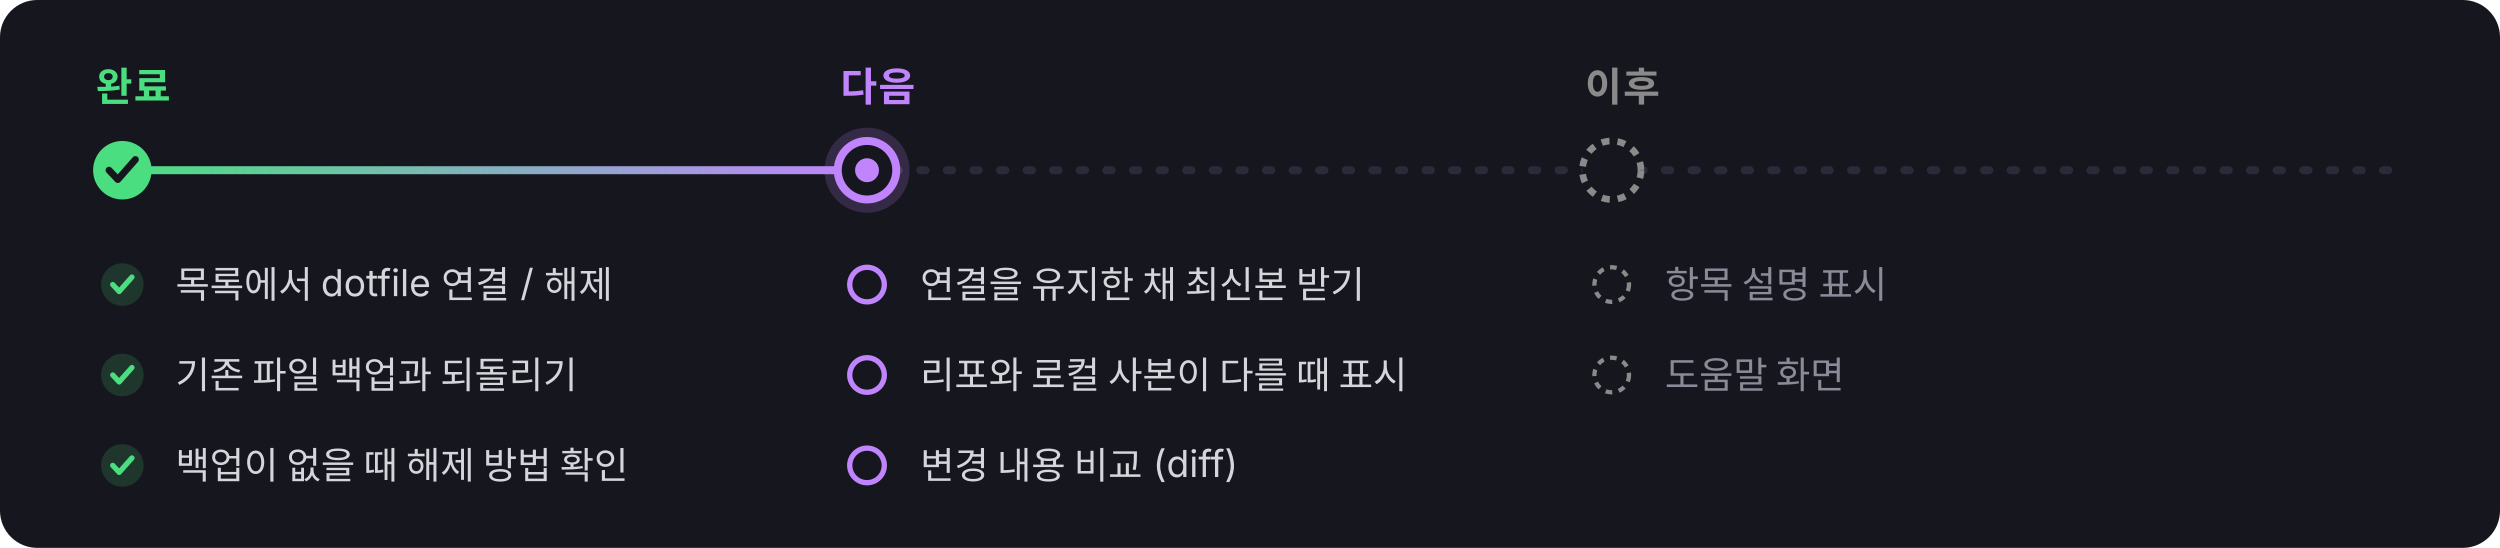
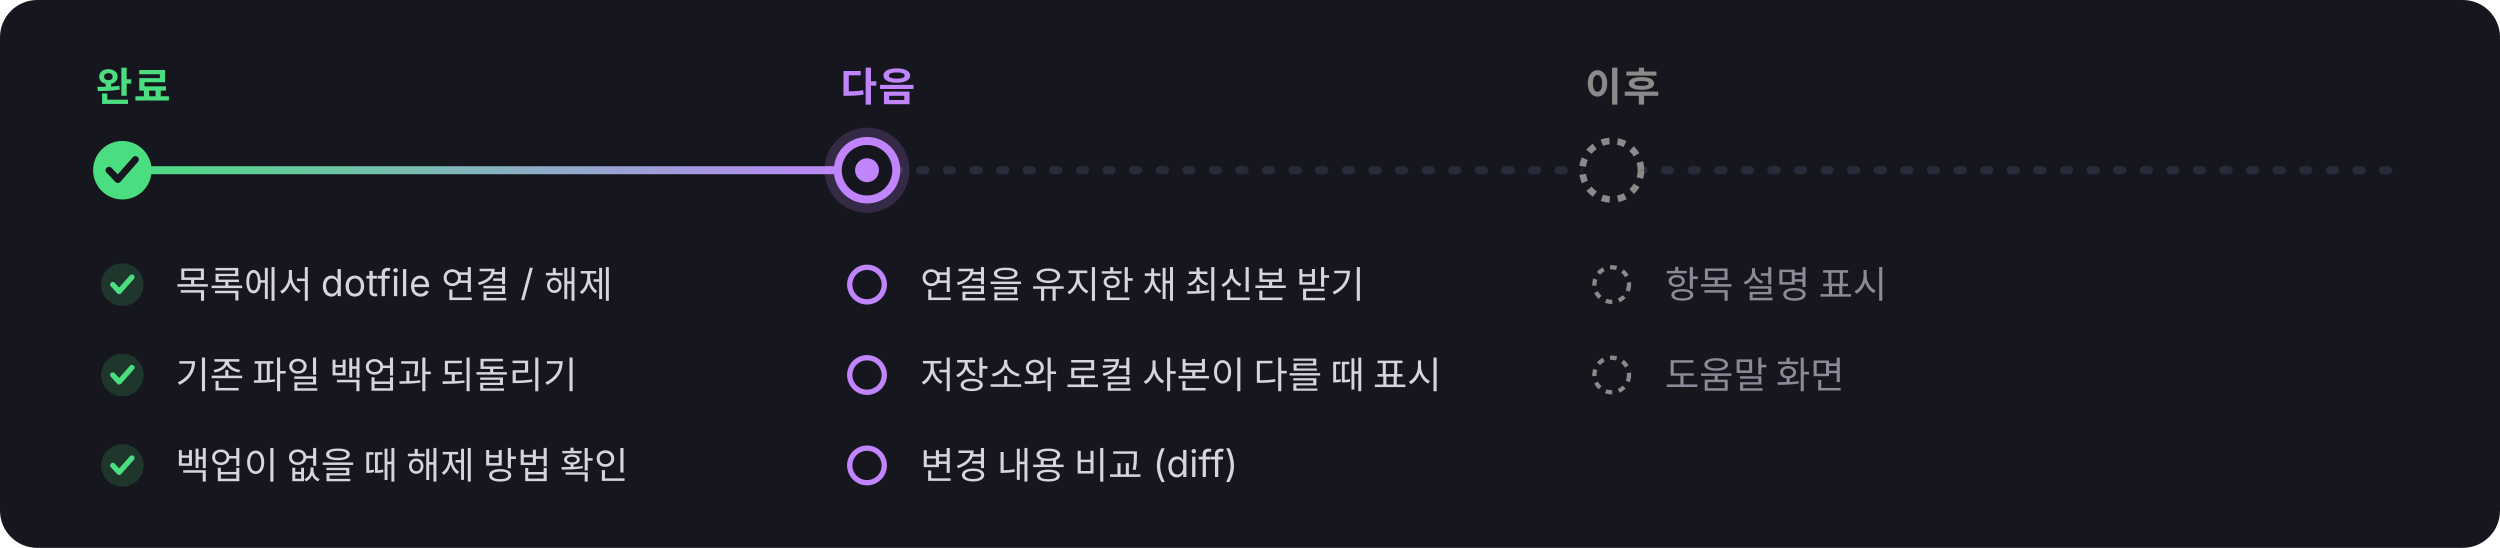
<svg xmlns="http://www.w3.org/2000/svg" width="940" height="206" viewBox="0 0 940 206" role="img" aria-label="itsmydot 로드맵">
  <rect width="940" height="206" rx="14" fill="#16161e" />
  <defs>
    <linearGradient id="g" gradientUnits="userSpaceOnUse" x1="46" y1="64" x2="326" y2="64">
      <stop offset="0" stop-color="#4ADE80" />
      <stop offset="1" stop-color="#C084FC" />
    </linearGradient>
  </defs>
  <line x1="46" y1="64" x2="326" y2="64" stroke="url(#g)" stroke-width="3" stroke-linecap="round" />
  <line x1="326" y1="64" x2="904" y2="64" stroke="#2a2b3a" stroke-width="3" stroke-dasharray="2 8" stroke-linecap="round" />
  <g font-family="-apple-system, BlinkMacSystemFont, 'Apple SD Gothic Neo', 'Pretendard', 'Noto Sans KR', 'Segoe UI', sans-serif">
    <circle cx="46" cy="64" r="11" fill="#4ADE80" />
    <path d="M41.0 64.0 l3.3 3.5 l6.6 -7.5" fill="none" stroke="#16161e" stroke-width="2.6" stroke-linecap="round" stroke-linejoin="round" />
    <text x="36" y="38" fill="#4ADE80" font-size="15" font-weight="700" letter-spacing="0.5">완료</text>
    <circle cx="46" cy="107" r="8" fill="#4ADE80" opacity="0.16" />
    <path d="M42.4 107.0 l2.4 2.6 l4.8 -5.4" fill="none" stroke="#4ADE80" stroke-width="2" stroke-linecap="round" stroke-linejoin="round" />
    <text x="66" y="112" fill="#d5d6db" font-size="14">목록에서 dotfile 연결 / 해제</text>
    <circle cx="46" cy="141" r="8" fill="#4ADE80" opacity="0.16" />
    <path d="M42.4 141.0 l2.4 2.6 l4.8 -5.4" fill="none" stroke="#4ADE80" stroke-width="2" stroke-linecap="round" stroke-linejoin="round" />
    <text x="66" y="146" fill="#d5d6db" font-size="14">기존 파일 백업과 되돌리기</text>
    <circle cx="46" cy="175" r="8" fill="#4ADE80" opacity="0.16" />
    <path d="M42.4 175.0 l2.4 2.6 l4.8 -5.4" fill="none" stroke="#4ADE80" stroke-width="2" stroke-linecap="round" stroke-linejoin="round" />
    <text x="66" y="180" fill="#d5d6db" font-size="14">백업이 없을 때 해제 방법 확인</text>
    <circle cx="326" cy="64" r="16" fill="#C084FC" opacity="0.18" />
    <circle cx="326" cy="64" r="11" fill="#16161e" stroke="#C084FC" stroke-width="3" />
    <circle cx="326" cy="64" r="4.5" fill="#C084FC" />
    <text x="316" y="38" fill="#C084FC" font-size="15" font-weight="700" letter-spacing="0.5">다음</text>
    <circle cx="326" cy="107" r="6.5" fill="none" stroke="#C084FC" stroke-width="2" />
    <text x="346" y="112" fill="#d5d6db" font-size="14">연결을 유지한 채 최신본 받기</text>
    <circle cx="326" cy="141" r="6.5" fill="none" stroke="#C084FC" stroke-width="2" />
-     <text x="346" y="146" fill="#d5d6db" font-size="14">리포와 로컬 사본이 다를 때 표시</text>
+     <text x="346" y="146" fill="#d5d6db" font-size="14">저장소와 로컬 사본이 다를 때 표시</text>
    <circle cx="326" cy="175" r="6.5" fill="none" stroke="#C084FC" stroke-width="2" />
    <text x="346" y="180" fill="#d5d6db" font-size="14">변경 내용 비교 (diff)</text>
    <circle cx="606" cy="64" r="11" fill="#16161e" stroke="#8A8A8A" stroke-width="2.5" stroke-dasharray="3 3" />
    <text x="596" y="38" fill="#8A8A8A" font-size="15" font-weight="700" letter-spacing="0.5">이후</text>
    <circle cx="606" cy="107" r="6.5" fill="none" stroke="#8A8A8A" stroke-width="1.6" stroke-dasharray="2.5 2.5" />
    <text x="626" y="112" fill="#8a8a99" font-size="14">항목 설명 표시</text>
    <circle cx="606" cy="141" r="6.5" fill="none" stroke="#8A8A8A" stroke-width="1.6" stroke-dasharray="2.5 2.5" />
    <text x="626" y="146" fill="#8a8a99" font-size="14">도움말 화면</text>
  </g>
</svg>
